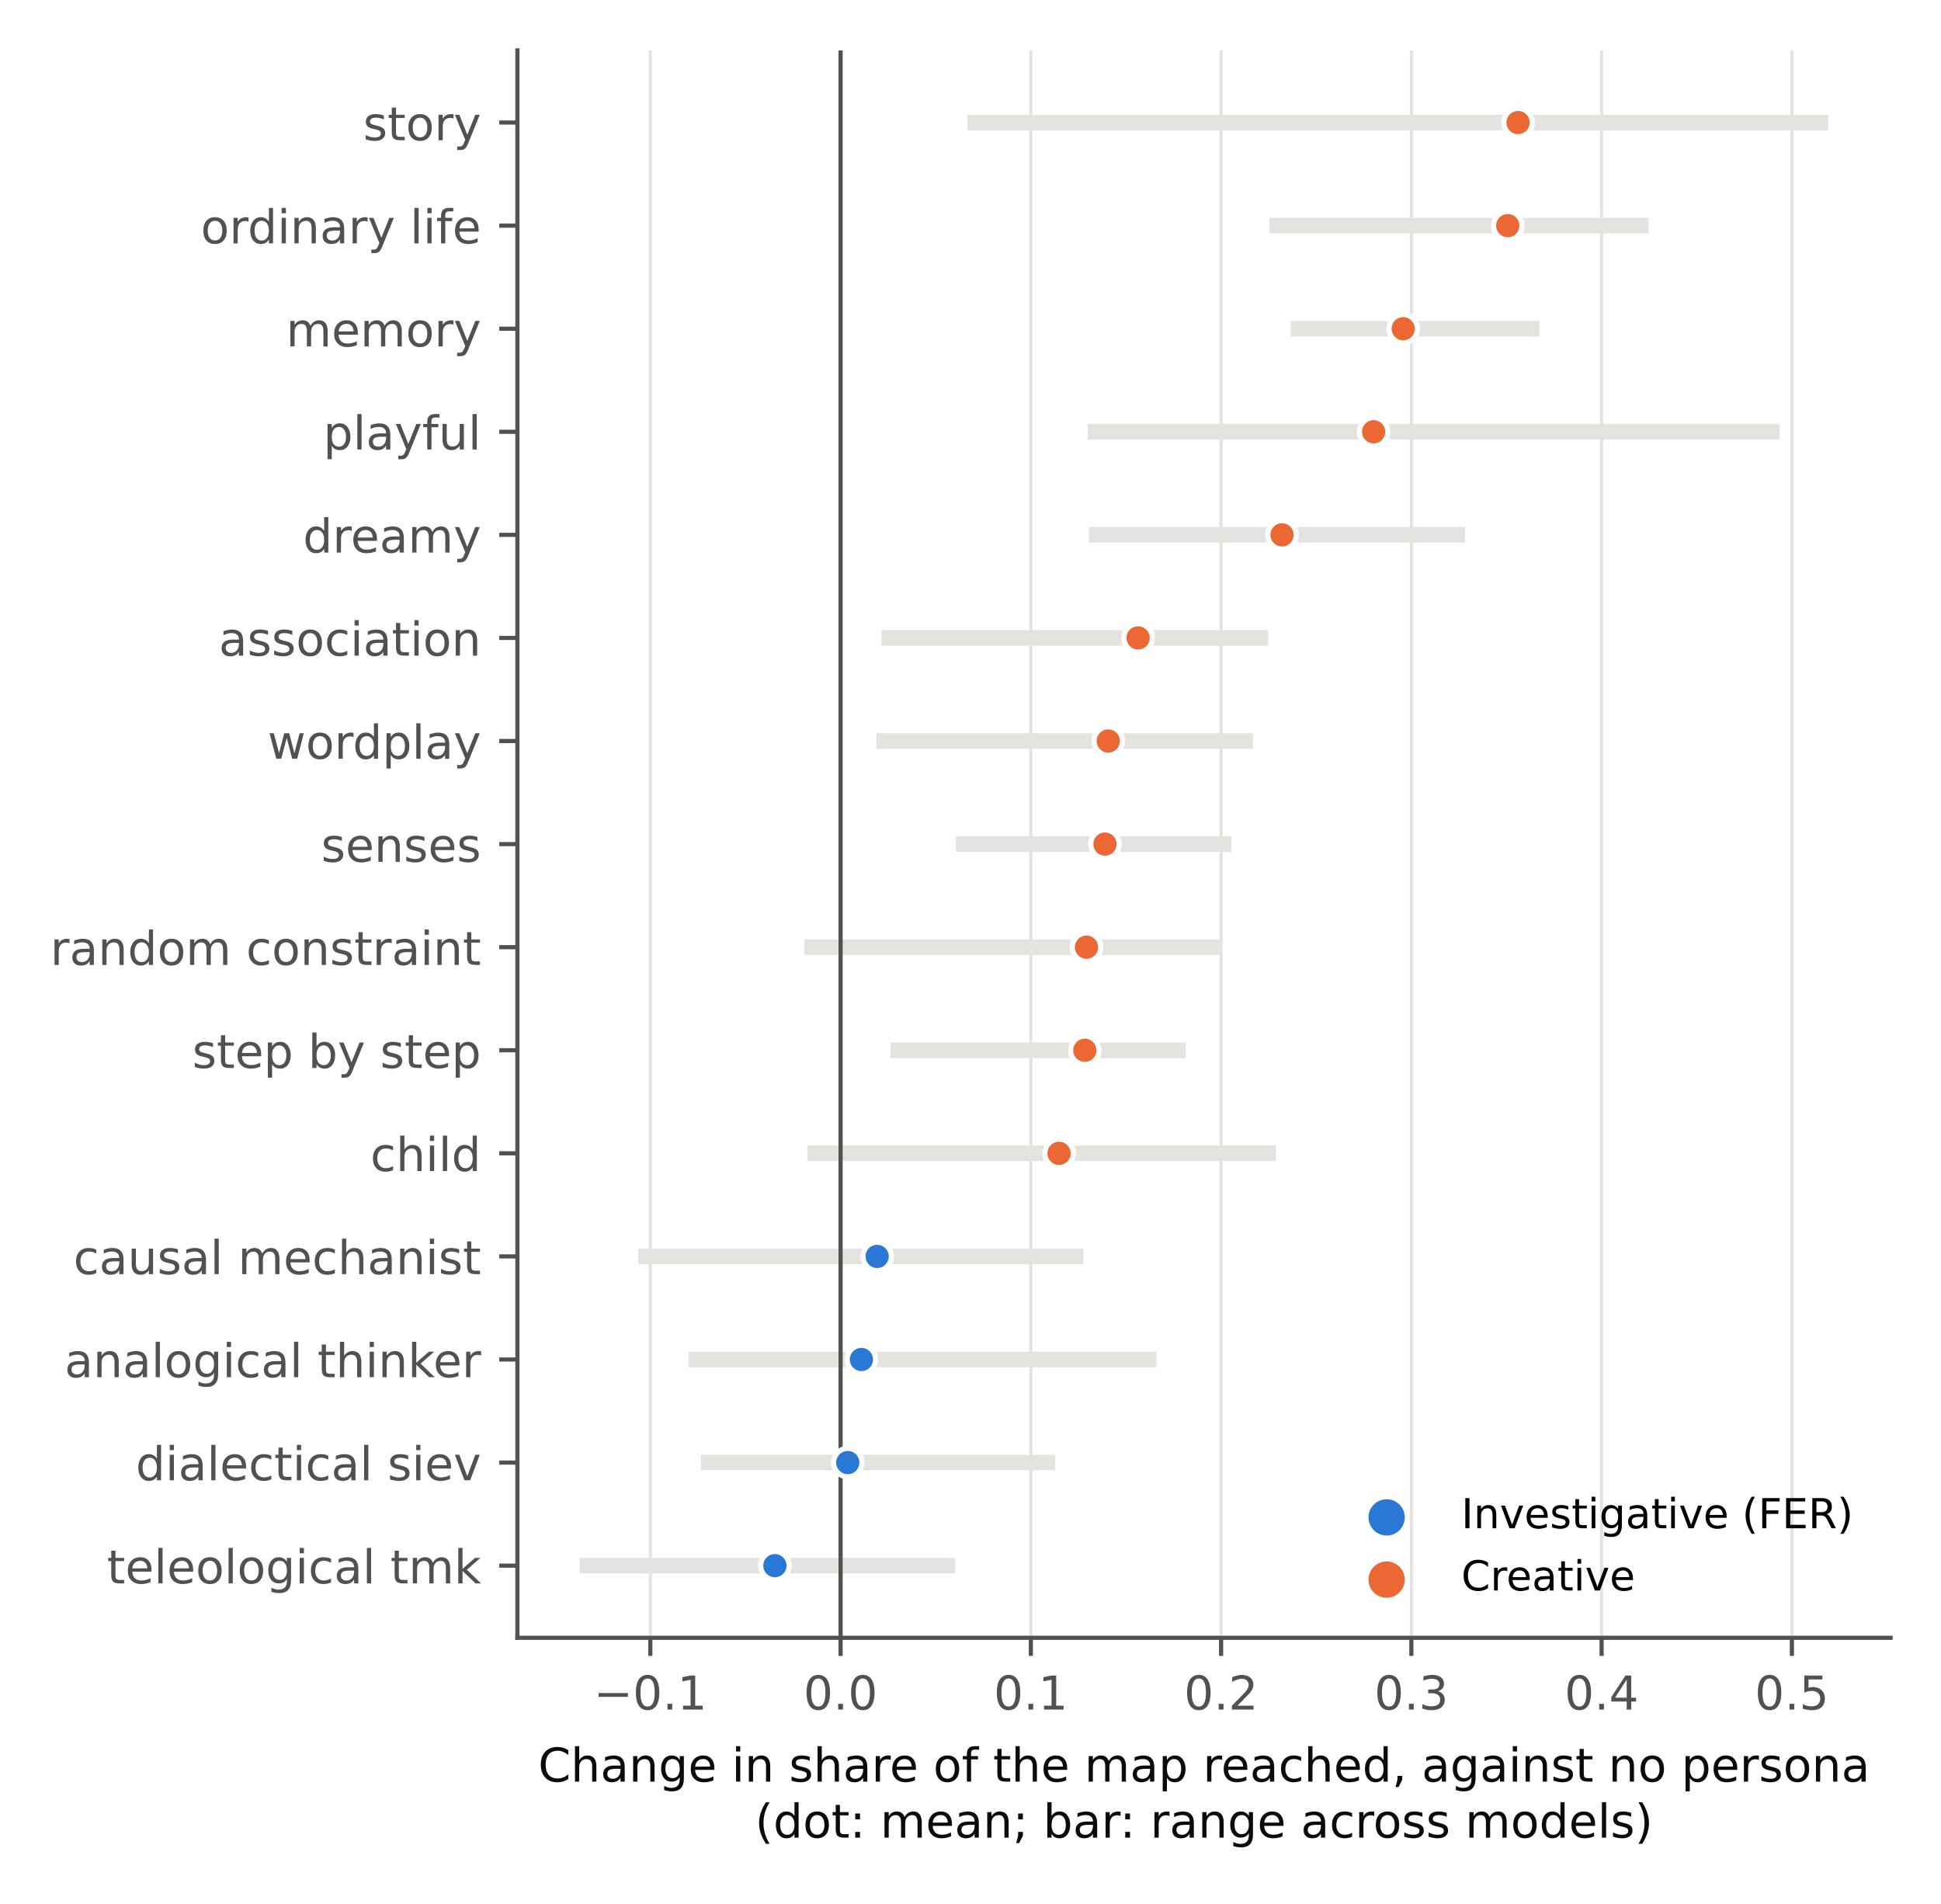
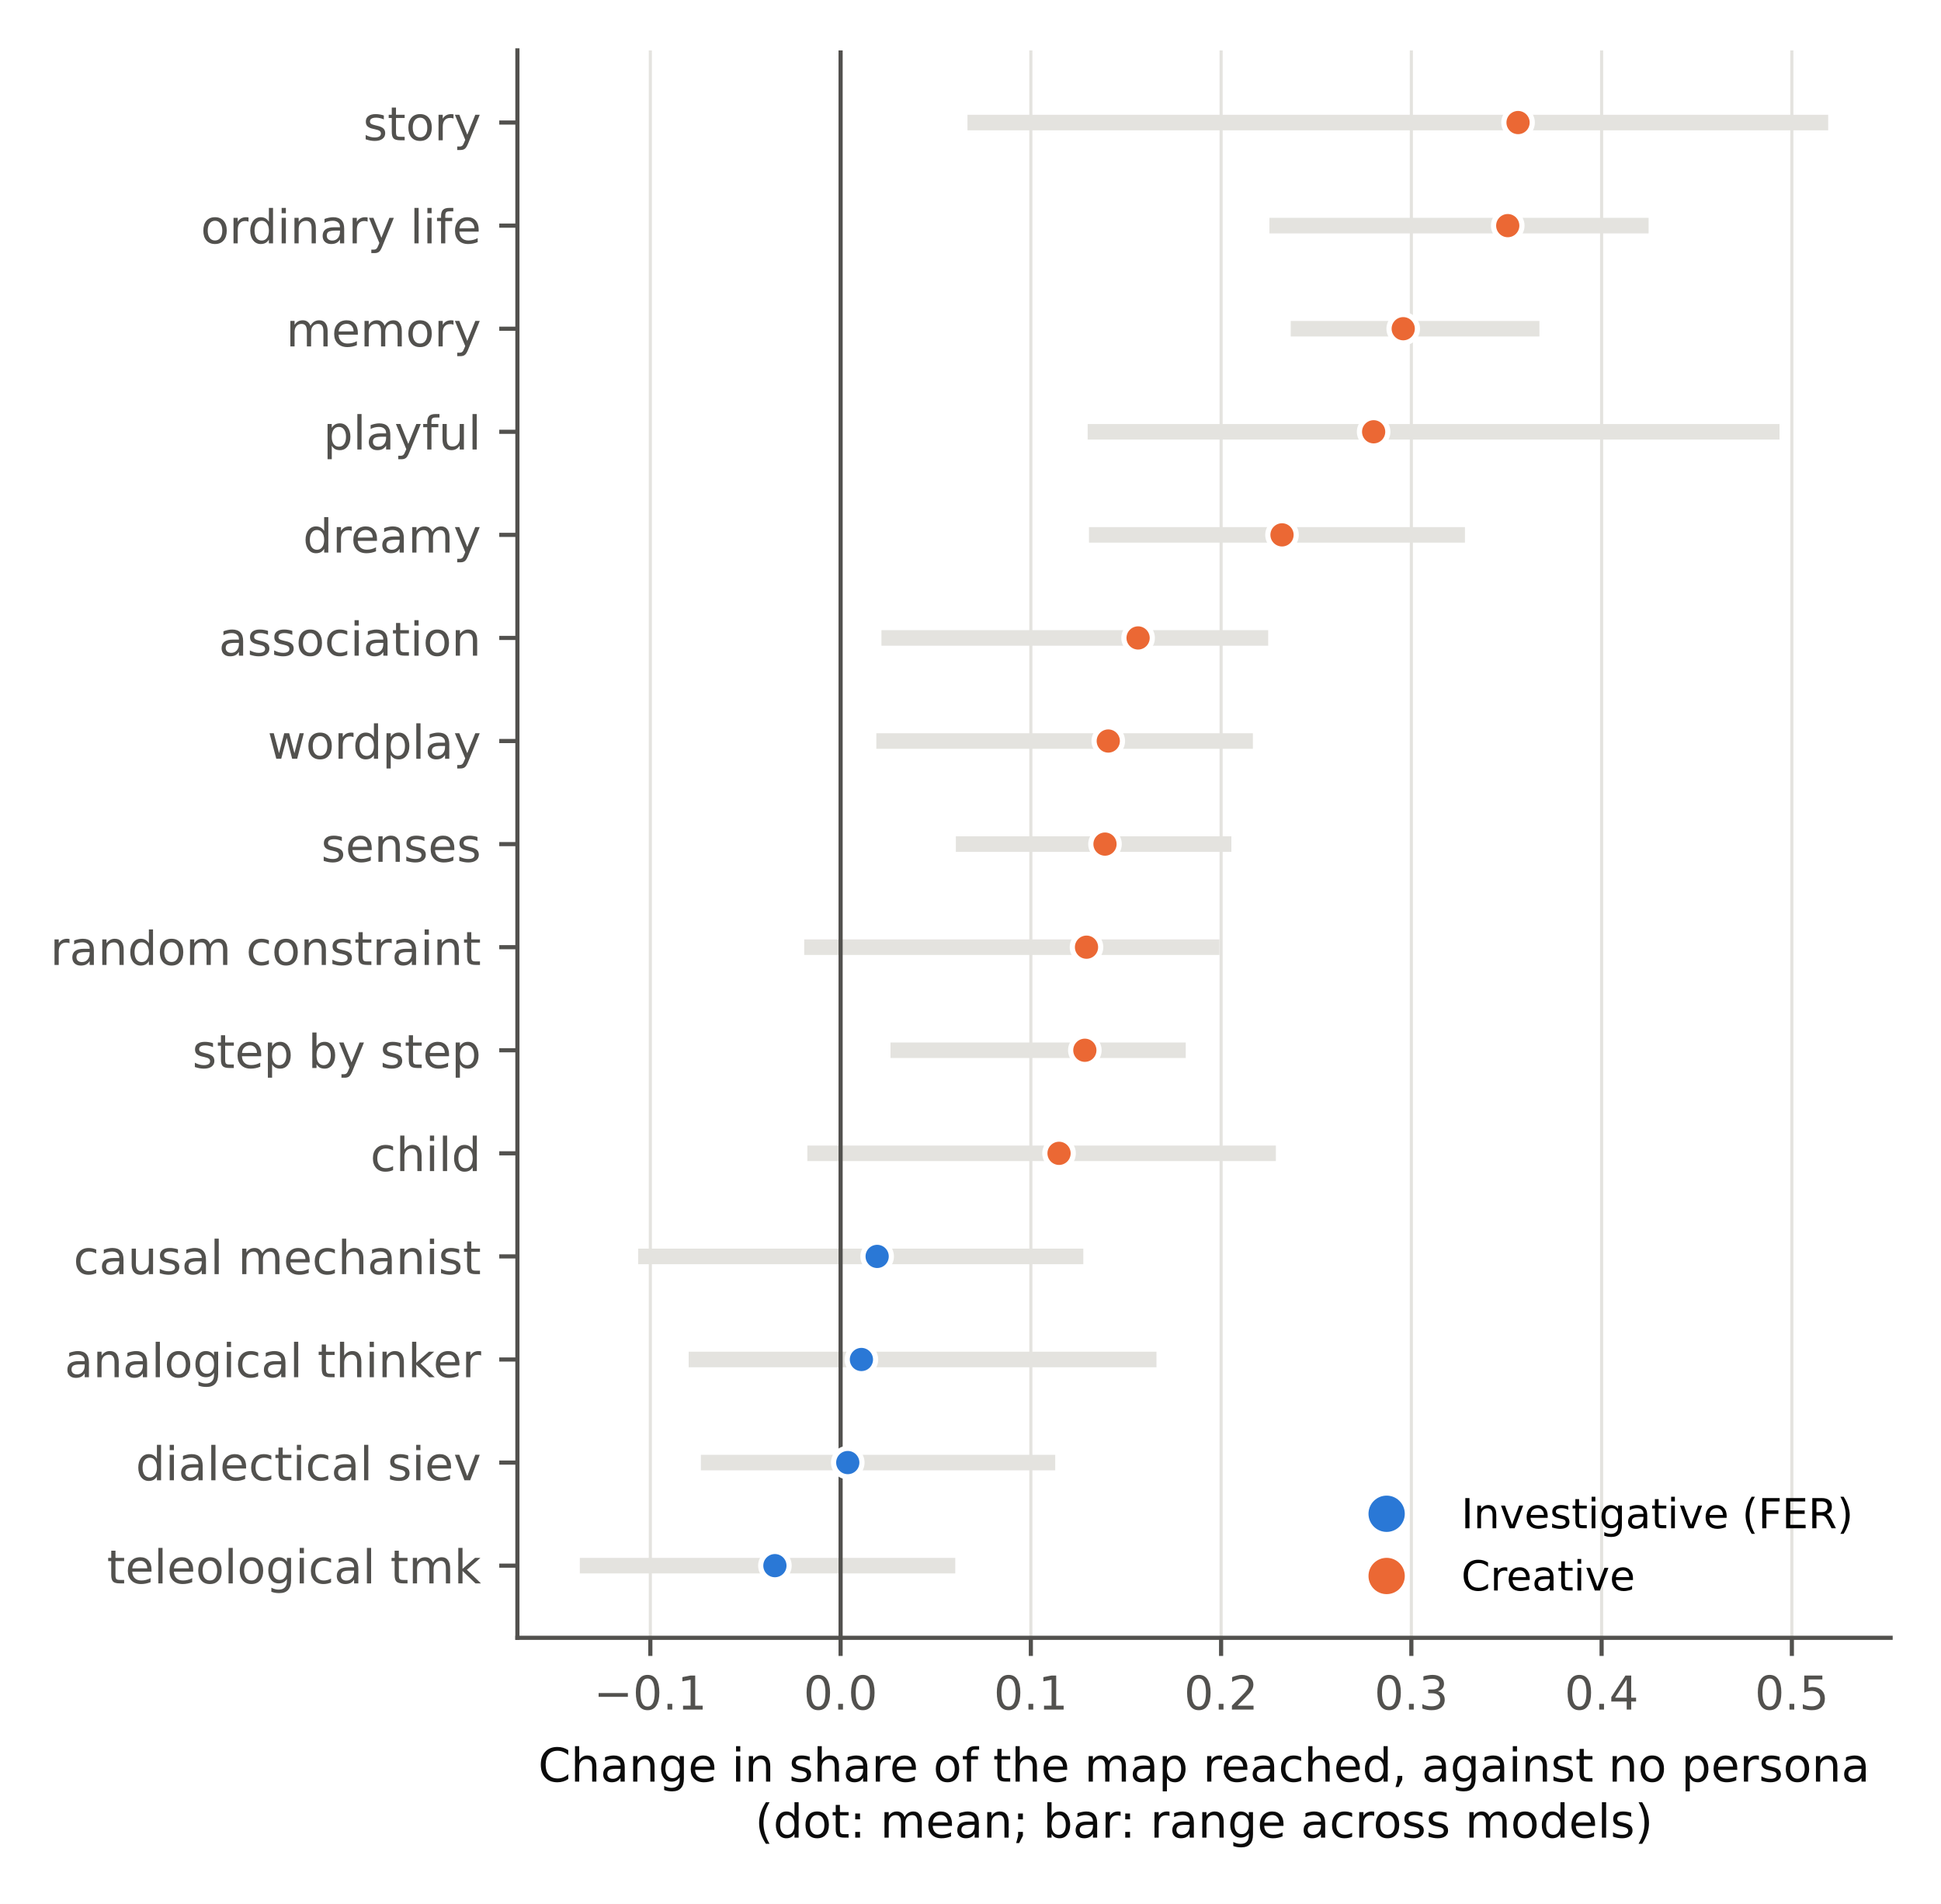
<svg xmlns="http://www.w3.org/2000/svg" xmlns:xlink="http://www.w3.org/1999/xlink" width="374.4pt" height="367.2pt" viewBox="0 0 374.4 367.2" version="1.1">
  <defs>
    <style type="text/css">*{stroke-linejoin: round; stroke-linecap: butt}</style>
  </defs>
  <g id="figure_1">
    <g id="patch_1">
      <path d="M 0 367.2  L 374.4 367.2  L 374.4 0  L 0 0  z " style="fill: #ffffff" />
    </g>
    <g id="axes_1">
      <g id="patch_2">
        <path d="M 99.801 315.872  L 364.68 315.872  L 364.68 9.72  L 99.801 9.72  z " style="fill: #ffffff" />
      </g>
-       <g id="PathCollection_1" />
-       <g id="PathCollection_2" />
      <g id="matplotlib.axis_1">
        <g id="xtick_1">
          <g id="line2d_1">
-             <path d="M 125.444 315.872  L 125.444 9.72  " clip-path="url(#pe7325c20d8)" style="fill: none; stroke: #e4e3df; stroke-width: 0.6; stroke-linecap: square" />
+             <path d="M 125.444 315.872  L 125.444 9.72  " clip-path="url(#pcf58a29b9d)" style="fill: none; stroke: #e4e3df; stroke-width: 0.6; stroke-linecap: square" />
          </g>
          <g id="line2d_2">
            <defs>
-               <path id="m0f496a03ad" d="M 0 0  L 0 3.5  " style="stroke: #52514e; stroke-width: 0.8" />
+               <path id="md76125a392" d="M 0 0  L 0 3.5  " style="stroke: #52514e; stroke-width: 0.8" />
            </defs>
            <g>
-               <use xlink:href="#m0f496a03ad" x="125.444" y="315.872" style="fill: #52514e; stroke: #52514e; stroke-width: 0.8" />
+               <use xlink:href="#md76125a392" x="125.444" y="315.872" style="fill: #52514e; stroke: #52514e; stroke-width: 0.8" />
            </g>
          </g>
          <g id="text_1">
            <text style="font-size: 9px; font-family: 'DejaVu Sans'; text-anchor: middle; fill: #52514e" x="125.444" y="329.71" transform="rotate(-0 125.4444 329.7102)">−0.1</text>
          </g>
        </g>
        <g id="xtick_2">
          <g id="line2d_3">
-             <path d="M 162.143 315.872  L 162.143 9.72  " clip-path="url(#pe7325c20d8)" style="fill: none; stroke: #e4e3df; stroke-width: 0.6; stroke-linecap: square" />
+             <path d="M 162.143 315.872  L 162.143 9.72  " clip-path="url(#pcf58a29b9d)" style="fill: none; stroke: #e4e3df; stroke-width: 0.6; stroke-linecap: square" />
          </g>
          <g id="line2d_4">
            <g>
-               <use xlink:href="#m0f496a03ad" x="162.143" y="315.872" style="fill: #52514e; stroke: #52514e; stroke-width: 0.8" />
+               <use xlink:href="#md76125a392" x="162.143" y="315.872" style="fill: #52514e; stroke: #52514e; stroke-width: 0.8" />
            </g>
          </g>
          <g id="text_2">
            <text style="font-size: 9px; font-family: 'DejaVu Sans'; text-anchor: middle; fill: #52514e" x="162.143" y="329.71" transform="rotate(-0 162.1427 329.7102)">0.0</text>
          </g>
        </g>
        <g id="xtick_3">
          <g id="line2d_5">
-             <path d="M 198.841 315.872  L 198.841 9.72  " clip-path="url(#pe7325c20d8)" style="fill: none; stroke: #e4e3df; stroke-width: 0.6; stroke-linecap: square" />
+             <path d="M 198.841 315.872  L 198.841 9.72  " clip-path="url(#pcf58a29b9d)" style="fill: none; stroke: #e4e3df; stroke-width: 0.6; stroke-linecap: square" />
          </g>
          <g id="line2d_6">
            <g>
-               <use xlink:href="#m0f496a03ad" x="198.841" y="315.872" style="fill: #52514e; stroke: #52514e; stroke-width: 0.8" />
+               <use xlink:href="#md76125a392" x="198.841" y="315.872" style="fill: #52514e; stroke: #52514e; stroke-width: 0.8" />
            </g>
          </g>
          <g id="text_3">
            <text style="font-size: 9px; font-family: 'DejaVu Sans'; text-anchor: middle; fill: #52514e" x="198.841" y="329.71" transform="rotate(-0 198.841 329.7102)">0.1</text>
          </g>
        </g>
        <g id="xtick_4">
          <g id="line2d_7">
-             <path d="M 235.539 315.872  L 235.539 9.72  " clip-path="url(#pe7325c20d8)" style="fill: none; stroke: #e4e3df; stroke-width: 0.6; stroke-linecap: square" />
+             <path d="M 235.539 315.872  L 235.539 9.72  " clip-path="url(#pcf58a29b9d)" style="fill: none; stroke: #e4e3df; stroke-width: 0.6; stroke-linecap: square" />
          </g>
          <g id="line2d_8">
            <g>
-               <use xlink:href="#m0f496a03ad" x="235.539" y="315.872" style="fill: #52514e; stroke: #52514e; stroke-width: 0.8" />
+               <use xlink:href="#md76125a392" x="235.539" y="315.872" style="fill: #52514e; stroke: #52514e; stroke-width: 0.8" />
            </g>
          </g>
          <g id="text_4">
            <text style="font-size: 9px; font-family: 'DejaVu Sans'; text-anchor: middle; fill: #52514e" x="235.539" y="329.71" transform="rotate(-0 235.5393 329.7102)">0.2</text>
          </g>
        </g>
        <g id="xtick_5">
          <g id="line2d_9">
-             <path d="M 272.238 315.872  L 272.238 9.72  " clip-path="url(#pe7325c20d8)" style="fill: none; stroke: #e4e3df; stroke-width: 0.6; stroke-linecap: square" />
+             <path d="M 272.238 315.872  L 272.238 9.72  " clip-path="url(#pcf58a29b9d)" style="fill: none; stroke: #e4e3df; stroke-width: 0.6; stroke-linecap: square" />
          </g>
          <g id="line2d_10">
            <g>
-               <use xlink:href="#m0f496a03ad" x="272.238" y="315.872" style="fill: #52514e; stroke: #52514e; stroke-width: 0.8" />
+               <use xlink:href="#md76125a392" x="272.238" y="315.872" style="fill: #52514e; stroke: #52514e; stroke-width: 0.8" />
            </g>
          </g>
          <g id="text_5">
            <text style="font-size: 9px; font-family: 'DejaVu Sans'; text-anchor: middle; fill: #52514e" x="272.238" y="329.71" transform="rotate(-0 272.2376 329.7102)">0.3</text>
          </g>
        </g>
        <g id="xtick_6">
          <g id="line2d_11">
-             <path d="M 308.936 315.872  L 308.936 9.72  " clip-path="url(#pe7325c20d8)" style="fill: none; stroke: #e4e3df; stroke-width: 0.6; stroke-linecap: square" />
+             <path d="M 308.936 315.872  L 308.936 9.72  " clip-path="url(#pcf58a29b9d)" style="fill: none; stroke: #e4e3df; stroke-width: 0.6; stroke-linecap: square" />
          </g>
          <g id="line2d_12">
            <g>
-               <use xlink:href="#m0f496a03ad" x="308.936" y="315.872" style="fill: #52514e; stroke: #52514e; stroke-width: 0.8" />
+               <use xlink:href="#md76125a392" x="308.936" y="315.872" style="fill: #52514e; stroke: #52514e; stroke-width: 0.8" />
            </g>
          </g>
          <g id="text_6">
            <text style="font-size: 9px; font-family: 'DejaVu Sans'; text-anchor: middle; fill: #52514e" x="308.936" y="329.71" transform="rotate(-0 308.9359 329.7102)">0.4</text>
          </g>
        </g>
        <g id="xtick_7">
          <g id="line2d_13">
-             <path d="M 345.634 315.872  L 345.634 9.72  " clip-path="url(#pe7325c20d8)" style="fill: none; stroke: #e4e3df; stroke-width: 0.6; stroke-linecap: square" />
+             <path d="M 345.634 315.872  L 345.634 9.72  " clip-path="url(#pcf58a29b9d)" style="fill: none; stroke: #e4e3df; stroke-width: 0.6; stroke-linecap: square" />
          </g>
          <g id="line2d_14">
            <g>
-               <use xlink:href="#m0f496a03ad" x="345.634" y="315.872" style="fill: #52514e; stroke: #52514e; stroke-width: 0.8" />
+               <use xlink:href="#md76125a392" x="345.634" y="315.872" style="fill: #52514e; stroke: #52514e; stroke-width: 0.8" />
            </g>
          </g>
          <g id="text_7">
            <text style="font-size: 9px; font-family: 'DejaVu Sans'; text-anchor: middle; fill: #52514e" x="345.634" y="329.71" transform="rotate(-0 345.6342 329.7102)">0.5</text>
          </g>
        </g>
        <g id="text_8">
          <text style="font-size: 9px; font-family: 'DejaVu Sans'; fill: #0b0b0b" transform="translate(103.8141 343.6117)">Change in share of the map reached, against no persona</text>
          <text style="font-size: 9px; font-family: 'DejaVu Sans'; fill: #0b0b0b" transform="translate(145.6423 354.4142)">(dot: mean; bar: range across models)</text>
        </g>
      </g>
      <g id="matplotlib.axis_2">
        <g id="ytick_1">
          <g id="line2d_15">
            <defs>
-               <path id="m3fee5c4fc0" d="M 0 0  L -3.5 0  " style="stroke: #52514e; stroke-width: 0.8" />
+               <path id="m8043741c5c" d="M 0 0  L -3.5 0  " style="stroke: #52514e; stroke-width: 0.8" />
            </defs>
            <g>
-               <use xlink:href="#m3fee5c4fc0" x="99.801" y="301.956" style="fill: #52514e; stroke: #52514e; stroke-width: 0.8" />
+               <use xlink:href="#m8043741c5c" x="99.801" y="301.956" style="fill: #52514e; stroke: #52514e; stroke-width: 0.8" />
            </g>
          </g>
          <g id="text_9">
            <text style="font-size: 9px; font-family: 'DejaVu Sans'; text-anchor: end; fill: #52514e" x="92.801" y="305.376" transform="rotate(-0 92.80125 305.3755)">teleological tmk</text>
          </g>
        </g>
        <g id="ytick_2">
          <g id="line2d_16">
            <g>
-               <use xlink:href="#m3fee5c4fc0" x="99.801" y="282.076" style="fill: #52514e; stroke: #52514e; stroke-width: 0.8" />
+               <use xlink:href="#m8043741c5c" x="99.801" y="282.076" style="fill: #52514e; stroke: #52514e; stroke-width: 0.8" />
            </g>
          </g>
          <g id="text_10">
            <text style="font-size: 9px; font-family: 'DejaVu Sans'; text-anchor: end; fill: #52514e" x="92.801" y="285.496" transform="rotate(-0 92.80125 285.4955)">dialectical siev</text>
          </g>
        </g>
        <g id="ytick_3">
          <g id="line2d_17">
            <g>
-               <use xlink:href="#m3fee5c4fc0" x="99.801" y="262.196" style="fill: #52514e; stroke: #52514e; stroke-width: 0.8" />
+               <use xlink:href="#m8043741c5c" x="99.801" y="262.196" style="fill: #52514e; stroke: #52514e; stroke-width: 0.8" />
            </g>
          </g>
          <g id="text_11">
            <text style="font-size: 9px; font-family: 'DejaVu Sans'; text-anchor: end; fill: #52514e" x="92.801" y="265.616" transform="rotate(-0 92.80125 265.6155)">analogical thinker</text>
          </g>
        </g>
        <g id="ytick_4">
          <g id="line2d_18">
            <g>
-               <use xlink:href="#m3fee5c4fc0" x="99.801" y="242.316" style="fill: #52514e; stroke: #52514e; stroke-width: 0.8" />
+               <use xlink:href="#m8043741c5c" x="99.801" y="242.316" style="fill: #52514e; stroke: #52514e; stroke-width: 0.8" />
            </g>
          </g>
          <g id="text_12">
            <text style="font-size: 9px; font-family: 'DejaVu Sans'; text-anchor: end; fill: #52514e" x="92.801" y="245.735" transform="rotate(-0 92.80125 245.7355)">causal mechanist</text>
          </g>
        </g>
        <g id="ytick_5">
          <g id="line2d_19">
            <g>
-               <use xlink:href="#m3fee5c4fc0" x="99.801" y="222.436" style="fill: #52514e; stroke: #52514e; stroke-width: 0.8" />
+               <use xlink:href="#m8043741c5c" x="99.801" y="222.436" style="fill: #52514e; stroke: #52514e; stroke-width: 0.8" />
            </g>
          </g>
          <g id="text_13">
            <text style="font-size: 9px; font-family: 'DejaVu Sans'; text-anchor: end; fill: #52514e" x="92.801" y="225.855" transform="rotate(-0 92.80125 225.8555)">child</text>
          </g>
        </g>
        <g id="ytick_6">
          <g id="line2d_20">
            <g>
-               <use xlink:href="#m3fee5c4fc0" x="99.801" y="202.556" style="fill: #52514e; stroke: #52514e; stroke-width: 0.8" />
+               <use xlink:href="#m8043741c5c" x="99.801" y="202.556" style="fill: #52514e; stroke: #52514e; stroke-width: 0.8" />
            </g>
          </g>
          <g id="text_14">
            <text style="font-size: 9px; font-family: 'DejaVu Sans'; text-anchor: end; fill: #52514e" x="92.801" y="205.975" transform="rotate(-0 92.80125 205.9755)">step by step</text>
          </g>
        </g>
        <g id="ytick_7">
          <g id="line2d_21">
            <g>
-               <use xlink:href="#m3fee5c4fc0" x="99.801" y="182.676" style="fill: #52514e; stroke: #52514e; stroke-width: 0.8" />
+               <use xlink:href="#m8043741c5c" x="99.801" y="182.676" style="fill: #52514e; stroke: #52514e; stroke-width: 0.8" />
            </g>
          </g>
          <g id="text_15">
            <text style="font-size: 9px; font-family: 'DejaVu Sans'; text-anchor: end; fill: #52514e" x="92.801" y="186.095" transform="rotate(-0 92.80125 186.0954)">random constraint</text>
          </g>
        </g>
        <g id="ytick_8">
          <g id="line2d_22">
            <g>
-               <use xlink:href="#m3fee5c4fc0" x="99.801" y="162.796" style="fill: #52514e; stroke: #52514e; stroke-width: 0.8" />
+               <use xlink:href="#m8043741c5c" x="99.801" y="162.796" style="fill: #52514e; stroke: #52514e; stroke-width: 0.8" />
            </g>
          </g>
          <g id="text_16">
            <text style="font-size: 9px; font-family: 'DejaVu Sans'; text-anchor: end; fill: #52514e" x="92.801" y="166.215" transform="rotate(-0 92.80125 166.2151)">senses</text>
          </g>
        </g>
        <g id="ytick_9">
          <g id="line2d_23">
            <g>
-               <use xlink:href="#m3fee5c4fc0" x="99.801" y="142.916" style="fill: #52514e; stroke: #52514e; stroke-width: 0.8" />
+               <use xlink:href="#m8043741c5c" x="99.801" y="142.916" style="fill: #52514e; stroke: #52514e; stroke-width: 0.8" />
            </g>
          </g>
          <g id="text_17">
            <text style="font-size: 9px; font-family: 'DejaVu Sans'; text-anchor: end; fill: #52514e" x="92.801" y="146.335" transform="rotate(-0 92.80125 146.3354)">wordplay</text>
          </g>
        </g>
        <g id="ytick_10">
          <g id="line2d_24">
            <g>
-               <use xlink:href="#m3fee5c4fc0" x="99.801" y="123.036" style="fill: #52514e; stroke: #52514e; stroke-width: 0.8" />
+               <use xlink:href="#m8043741c5c" x="99.801" y="123.036" style="fill: #52514e; stroke: #52514e; stroke-width: 0.8" />
            </g>
          </g>
          <g id="text_18">
            <text style="font-size: 9px; font-family: 'DejaVu Sans'; text-anchor: end; fill: #52514e" x="92.801" y="126.455" transform="rotate(-0 92.80125 126.4554)">association</text>
          </g>
        </g>
        <g id="ytick_11">
          <g id="line2d_25">
            <g>
-               <use xlink:href="#m3fee5c4fc0" x="99.801" y="103.156" style="fill: #52514e; stroke: #52514e; stroke-width: 0.8" />
+               <use xlink:href="#m8043741c5c" x="99.801" y="103.156" style="fill: #52514e; stroke: #52514e; stroke-width: 0.8" />
            </g>
          </g>
          <g id="text_19">
            <text style="font-size: 9px; font-family: 'DejaVu Sans'; text-anchor: end; fill: #52514e" x="92.801" y="106.575" transform="rotate(-0 92.80125 106.5754)">dreamy</text>
          </g>
        </g>
        <g id="ytick_12">
          <g id="line2d_26">
            <g>
-               <use xlink:href="#m3fee5c4fc0" x="99.801" y="83.276" style="fill: #52514e; stroke: #52514e; stroke-width: 0.8" />
+               <use xlink:href="#m8043741c5c" x="99.801" y="83.276" style="fill: #52514e; stroke: #52514e; stroke-width: 0.8" />
            </g>
          </g>
          <g id="text_20">
            <text style="font-size: 9px; font-family: 'DejaVu Sans'; text-anchor: end; fill: #52514e" x="92.801" y="86.695" transform="rotate(-0 92.80125 86.69536)">playful</text>
          </g>
        </g>
        <g id="ytick_13">
          <g id="line2d_27">
            <g>
-               <use xlink:href="#m3fee5c4fc0" x="99.801" y="63.396" style="fill: #52514e; stroke: #52514e; stroke-width: 0.8" />
+               <use xlink:href="#m8043741c5c" x="99.801" y="63.396" style="fill: #52514e; stroke: #52514e; stroke-width: 0.8" />
            </g>
          </g>
          <g id="text_21">
            <text style="font-size: 9px; font-family: 'DejaVu Sans'; text-anchor: end; fill: #52514e" x="92.801" y="66.815" transform="rotate(-0 92.80125 66.81499)">memory</text>
          </g>
        </g>
        <g id="ytick_14">
          <g id="line2d_28">
            <g>
-               <use xlink:href="#m3fee5c4fc0" x="99.801" y="43.516" style="fill: #52514e; stroke: #52514e; stroke-width: 0.8" />
+               <use xlink:href="#m8043741c5c" x="99.801" y="43.516" style="fill: #52514e; stroke: #52514e; stroke-width: 0.8" />
            </g>
          </g>
          <g id="text_22">
            <text style="font-size: 9px; font-family: 'DejaVu Sans'; text-anchor: end; fill: #52514e" x="92.801" y="46.935" transform="rotate(-0 92.80125 46.93533)">ordinary life</text>
          </g>
        </g>
        <g id="ytick_15">
          <g id="line2d_29">
            <g>
-               <use xlink:href="#m3fee5c4fc0" x="99.801" y="23.636" style="fill: #52514e; stroke: #52514e; stroke-width: 0.8" />
+               <use xlink:href="#m8043741c5c" x="99.801" y="23.636" style="fill: #52514e; stroke: #52514e; stroke-width: 0.8" />
            </g>
          </g>
          <g id="text_23">
            <text style="font-size: 9px; font-family: 'DejaVu Sans'; text-anchor: end; fill: #52514e" x="92.801" y="27.055" transform="rotate(-0 92.80125 27.05496)">story</text>
          </g>
        </g>
      </g>
      <g id="LineCollection_1">
-         <path d="M 111.841 301.956  L 184.262 301.956  " clip-path="url(#pe7325c20d8)" style="fill: none; stroke: #e4e3df; stroke-width: 3" />
-         <path d="M 135.195 282.076  L 203.54 282.076  " clip-path="url(#pe7325c20d8)" style="fill: none; stroke: #e4e3df; stroke-width: 3" />
-         <path d="M 132.836 262.196  L 223.073 262.196  " clip-path="url(#pe7325c20d8)" style="fill: none; stroke: #e4e3df; stroke-width: 3" />
-         <path d="M 123.1 242.316  L 208.96 242.316  " clip-path="url(#pe7325c20d8)" style="fill: none; stroke: #e4e3df; stroke-width: 3" />
-         <path d="M 155.734 222.436  L 246.103 222.436  " clip-path="url(#pe7325c20d8)" style="fill: none; stroke: #e4e3df; stroke-width: 3" />
-         <path d="M 171.767 202.556  L 228.721 202.556  " clip-path="url(#pe7325c20d8)" style="fill: none; stroke: #e4e3df; stroke-width: 3" />
-         <path d="M 155.123 182.676  L 235.219 182.676  " clip-path="url(#pe7325c20d8)" style="fill: none; stroke: #e4e3df; stroke-width: 3" />
-         <path d="M 184.374 162.796  L 237.519 162.796  " clip-path="url(#pe7325c20d8)" style="fill: none; stroke: #e4e3df; stroke-width: 3" />
-         <path d="M 169.035 142.916  L 241.669 142.916  " clip-path="url(#pe7325c20d8)" style="fill: none; stroke: #e4e3df; stroke-width: 3" />
-         <path d="M 170.02 123.036  L 244.621 123.036  " clip-path="url(#pe7325c20d8)" style="fill: none; stroke: #e4e3df; stroke-width: 3" />
-         <path d="M 210.05 103.156  L 282.575 103.156  " clip-path="url(#pe7325c20d8)" style="fill: none; stroke: #e4e3df; stroke-width: 3" />
-         <path d="M 209.8 83.276  L 343.252 83.276  " clip-path="url(#pe7325c20d8)" style="fill: none; stroke: #e4e3df; stroke-width: 3" />
-         <path d="M 248.968 63.396  L 296.942 63.396  " clip-path="url(#pe7325c20d8)" style="fill: none; stroke: #e4e3df; stroke-width: 3" />
-         <path d="M 244.858 43.516  L 318 43.516  " clip-path="url(#pe7325c20d8)" style="fill: none; stroke: #e4e3df; stroke-width: 3" />
-         <path d="M 186.613 23.636  L 352.64 23.636  " clip-path="url(#pe7325c20d8)" style="fill: none; stroke: #e4e3df; stroke-width: 3" />
+         <path d="M 111.841 301.956  L 184.262 301.956  " clip-path="url(#pcf58a29b9d)" style="fill: none; stroke: #e4e3df; stroke-width: 3" />
+         <path d="M 135.195 282.076  L 203.54 282.076  " clip-path="url(#pcf58a29b9d)" style="fill: none; stroke: #e4e3df; stroke-width: 3" />
+         <path d="M 132.836 262.196  L 223.073 262.196  " clip-path="url(#pcf58a29b9d)" style="fill: none; stroke: #e4e3df; stroke-width: 3" />
+         <path d="M 123.1 242.316  L 208.96 242.316  " clip-path="url(#pcf58a29b9d)" style="fill: none; stroke: #e4e3df; stroke-width: 3" />
+         <path d="M 155.734 222.436  L 246.103 222.436  " clip-path="url(#pcf58a29b9d)" style="fill: none; stroke: #e4e3df; stroke-width: 3" />
+         <path d="M 171.767 202.556  L 228.721 202.556  " clip-path="url(#pcf58a29b9d)" style="fill: none; stroke: #e4e3df; stroke-width: 3" />
+         <path d="M 155.123 182.676  L 235.219 182.676  " clip-path="url(#pcf58a29b9d)" style="fill: none; stroke: #e4e3df; stroke-width: 3" />
+         <path d="M 184.374 162.796  L 237.519 162.796  " clip-path="url(#pcf58a29b9d)" style="fill: none; stroke: #e4e3df; stroke-width: 3" />
+         <path d="M 169.035 142.916  L 241.669 142.916  " clip-path="url(#pcf58a29b9d)" style="fill: none; stroke: #e4e3df; stroke-width: 3" />
+         <path d="M 170.02 123.036  L 244.621 123.036  " clip-path="url(#pcf58a29b9d)" style="fill: none; stroke: #e4e3df; stroke-width: 3" />
+         <path d="M 210.05 103.156  L 282.575 103.156  " clip-path="url(#pcf58a29b9d)" style="fill: none; stroke: #e4e3df; stroke-width: 3" />
+         <path d="M 209.8 83.276  L 343.252 83.276  " clip-path="url(#pcf58a29b9d)" style="fill: none; stroke: #e4e3df; stroke-width: 3" />
+         <path d="M 248.968 63.396  L 296.942 63.396  " clip-path="url(#pcf58a29b9d)" style="fill: none; stroke: #e4e3df; stroke-width: 3" />
+         <path d="M 244.858 43.516  L 318 43.516  " clip-path="url(#pcf58a29b9d)" style="fill: none; stroke: #e4e3df; stroke-width: 3" />
+         <path d="M 186.613 23.636  L 352.64 23.636  " clip-path="url(#pcf58a29b9d)" style="fill: none; stroke: #e4e3df; stroke-width: 3" />
      </g>
      <g id="line2d_30">
-         <path d="M 162.143 315.872  L 162.143 9.72  " clip-path="url(#pe7325c20d8)" style="fill: none; stroke: #52514e; stroke-width: 0.8; stroke-linecap: square" />
-       </g>
+         <path d="M 162.143 315.872  L 162.143 9.72  " clip-path="url(#pcf58a29b9d)" style="fill: none; stroke: #52514e; stroke-width: 0.8; stroke-linecap: square" />
+       </g>
+       <g id="line2d_31" />
+       <g id="line2d_32" />
      <g id="patch_3">
        <path d="M 99.801 315.872  L 99.801 9.72  " style="fill: none; stroke: #52514e; stroke-width: 0.8; stroke-linejoin: miter; stroke-linecap: square" />
      </g>
      <g id="patch_4">
        <path d="M 99.801 315.872  L 364.68 315.872  " style="fill: none; stroke: #52514e; stroke-width: 0.8; stroke-linejoin: miter; stroke-linecap: square" />
      </g>
-       <g id="PathCollection_3">
+       <g id="line2d_33">
        <defs>
-           <path id="C0_0_b49c254ce7" d="M 0 2.739  C 0.726 2.739 1.423 2.45 1.936 1.936  C 2.45 1.423 2.739 0.726 2.739 -0  C 2.739 -0.726 2.45 -1.423 1.936 -1.936  C 1.423 -2.45 0.726 -2.739 0 -2.739  C -0.726 -2.739 -1.423 -2.45 -1.936 -1.936  C -2.45 -1.423 -2.739 -0.726 -2.739 0  C -2.739 0.726 -2.45 1.423 -1.936 1.936  C -1.423 2.45 -0.726 2.739 0 2.739  z " />
+           <path id="m7817531221" d="M 0 2.739  C 0.726 2.739 1.423 2.45 1.936 1.936  C 2.45 1.423 2.739 0.726 2.739 0  C 2.739 -0.726 2.45 -1.423 1.936 -1.936  C 1.423 -2.45 0.726 -2.739 0 -2.739  C -0.726 -2.739 -1.423 -2.45 -1.936 -1.936  C -2.45 -1.423 -2.739 -0.726 -2.739 0  C -2.739 0.726 -2.45 1.423 -1.936 1.936  C -1.423 2.45 -0.726 2.739 0 2.739  z " style="stroke: #ffffff" />
        </defs>
-         <g clip-path="url(#pe7325c20d8)">
-           <use xlink:href="#C0_0_b49c254ce7" x="149.471" y="301.956" style="fill: #2a78d6; stroke: #ffffff" />
-         </g>
-         <g clip-path="url(#pe7325c20d8)">
-           <use xlink:href="#C0_0_b49c254ce7" x="163.527" y="282.076" style="fill: #2a78d6; stroke: #ffffff" />
-         </g>
-         <g clip-path="url(#pe7325c20d8)">
-           <use xlink:href="#C0_0_b49c254ce7" x="166.158" y="262.196" style="fill: #2a78d6; stroke: #ffffff" />
-         </g>
-         <g clip-path="url(#pe7325c20d8)">
-           <use xlink:href="#C0_0_b49c254ce7" x="169.195" y="242.316" style="fill: #2a78d6; stroke: #ffffff" />
-         </g>
-         <g clip-path="url(#pe7325c20d8)">
-           <use xlink:href="#C0_0_b49c254ce7" x="204.28" y="222.436" style="fill: #eb6834; stroke: #ffffff" />
-         </g>
-         <g clip-path="url(#pe7325c20d8)">
-           <use xlink:href="#C0_0_b49c254ce7" x="209.256" y="202.556" style="fill: #eb6834; stroke: #ffffff" />
-         </g>
-         <g clip-path="url(#pe7325c20d8)">
-           <use xlink:href="#C0_0_b49c254ce7" x="209.576" y="182.676" style="fill: #eb6834; stroke: #ffffff" />
-         </g>
-         <g clip-path="url(#pe7325c20d8)">
-           <use xlink:href="#C0_0_b49c254ce7" x="213.143" y="162.796" style="fill: #eb6834; stroke: #ffffff" />
-         </g>
-         <g clip-path="url(#pe7325c20d8)">
-           <use xlink:href="#C0_0_b49c254ce7" x="213.775" y="142.916" style="fill: #eb6834; stroke: #ffffff" />
-         </g>
-         <g clip-path="url(#pe7325c20d8)">
-           <use xlink:href="#C0_0_b49c254ce7" x="219.527" y="123.036" style="fill: #eb6834; stroke: #ffffff" />
-         </g>
-         <g clip-path="url(#pe7325c20d8)">
-           <use xlink:href="#C0_0_b49c254ce7" x="247.289" y="103.156" style="fill: #eb6834; stroke: #ffffff" />
-         </g>
-         <g clip-path="url(#pe7325c20d8)">
-           <use xlink:href="#C0_0_b49c254ce7" x="264.963" y="83.276" style="fill: #eb6834; stroke: #ffffff" />
-         </g>
-         <g clip-path="url(#pe7325c20d8)">
-           <use xlink:href="#C0_0_b49c254ce7" x="270.668" y="63.396" style="fill: #eb6834; stroke: #ffffff" />
-         </g>
-         <g clip-path="url(#pe7325c20d8)">
-           <use xlink:href="#C0_0_b49c254ce7" x="290.829" y="43.516" style="fill: #eb6834; stroke: #ffffff" />
-         </g>
-         <g clip-path="url(#pe7325c20d8)">
-           <use xlink:href="#C0_0_b49c254ce7" x="292.818" y="23.636" style="fill: #eb6834; stroke: #ffffff" />
+         <g clip-path="url(#pcf58a29b9d)">
+           <use xlink:href="#m7817531221" x="149.471" y="301.956" style="fill: #2a78d6; stroke: #ffffff" />
+           <use xlink:href="#m7817531221" x="163.527" y="282.076" style="fill: #2a78d6; stroke: #ffffff" />
+           <use xlink:href="#m7817531221" x="166.158" y="262.196" style="fill: #2a78d6; stroke: #ffffff" />
+           <use xlink:href="#m7817531221" x="169.195" y="242.316" style="fill: #2a78d6; stroke: #ffffff" />
+         </g>
+       </g>
+       <g id="line2d_34">
+         <defs>
+           <path id="mdaea5232a0" d="M 0 2.739  C 0.726 2.739 1.423 2.45 1.936 1.936  C 2.45 1.423 2.739 0.726 2.739 0  C 2.739 -0.726 2.45 -1.423 1.936 -1.936  C 1.423 -2.45 0.726 -2.739 0 -2.739  C -0.726 -2.739 -1.423 -2.45 -1.936 -1.936  C -2.45 -1.423 -2.739 -0.726 -2.739 0  C -2.739 0.726 -2.45 1.423 -1.936 1.936  C -1.423 2.45 -0.726 2.739 0 2.739  z " style="stroke: #ffffff" />
+         </defs>
+         <g clip-path="url(#pcf58a29b9d)">
+           <use xlink:href="#mdaea5232a0" x="204.28" y="222.436" style="fill: #eb6834; stroke: #ffffff" />
+           <use xlink:href="#mdaea5232a0" x="209.256" y="202.556" style="fill: #eb6834; stroke: #ffffff" />
+           <use xlink:href="#mdaea5232a0" x="209.576" y="182.676" style="fill: #eb6834; stroke: #ffffff" />
+           <use xlink:href="#mdaea5232a0" x="213.143" y="162.796" style="fill: #eb6834; stroke: #ffffff" />
+           <use xlink:href="#mdaea5232a0" x="213.775" y="142.916" style="fill: #eb6834; stroke: #ffffff" />
+           <use xlink:href="#mdaea5232a0" x="219.527" y="123.036" style="fill: #eb6834; stroke: #ffffff" />
+           <use xlink:href="#mdaea5232a0" x="247.289" y="103.156" style="fill: #eb6834; stroke: #ffffff" />
+           <use xlink:href="#mdaea5232a0" x="264.963" y="83.276" style="fill: #eb6834; stroke: #ffffff" />
+           <use xlink:href="#mdaea5232a0" x="270.668" y="63.396" style="fill: #eb6834; stroke: #ffffff" />
+           <use xlink:href="#mdaea5232a0" x="290.829" y="43.516" style="fill: #eb6834; stroke: #ffffff" />
+           <use xlink:href="#mdaea5232a0" x="292.818" y="23.636" style="fill: #eb6834; stroke: #ffffff" />
        </g>
      </g>
      <g id="legend_1">
-         <g id="PathCollection_4">
+         <g id="line2d_35">
          <defs>
-             <path id="m1602a2227b" d="M 0 3  C 0.796 3 1.559 2.684 2.121 2.121  C 2.684 1.559 3 0.796 3 0  C 3 -0.796 2.684 -1.559 2.121 -2.121  C 1.559 -2.684 0.796 -3 0 -3  C -0.796 -3 -1.559 -2.684 -2.121 -2.121  C -2.684 -1.559 -3 -0.796 -3 0  C -3 0.796 -2.684 1.559 -2.121 2.121  C -1.559 2.684 -0.796 3 0 3  z " style="stroke: #2a78d6" />
+             <path id="mcf7d05b6b1" d="M 0 3  C 0.796 3 1.559 2.684 2.121 2.121  C 2.684 1.559 3 0.796 3 0  C 3 -0.796 2.684 -1.559 2.121 -2.121  C 1.559 -2.684 0.796 -3 0 -3  C -0.796 -3 -1.559 -2.684 -2.121 -2.121  C -2.684 -1.559 -3 -0.796 -3 0  C -3 0.796 -2.684 1.559 -2.121 2.121  C -1.559 2.684 -0.796 3 0 3  z " style="stroke: #2a78d6" />
          </defs>
          <g>
-             <use xlink:href="#m1602a2227b" x="267.469" y="292.65" style="fill: #2a78d6; stroke: #2a78d6" />
+             <use xlink:href="#mcf7d05b6b1" x="267.469" y="291.95" style="fill: #2a78d6; stroke: #2a78d6" />
          </g>
        </g>
        <g id="text_24">
          <text style="font-size: 8px; font-family: 'DejaVu Sans'; text-anchor: start" x="281.869" y="294.75" transform="rotate(-0 281.8687 294.7498)">Investigative (FER)</text>
        </g>
-         <g id="PathCollection_5">
+         <g id="line2d_36">
          <defs>
-             <path id="ma1a0c4f4a4" d="M 0 3  C 0.796 3 1.559 2.684 2.121 2.121  C 2.684 1.559 3 0.796 3 0  C 3 -0.796 2.684 -1.559 2.121 -2.121  C 1.559 -2.684 0.796 -3 0 -3  C -0.796 -3 -1.559 -2.684 -2.121 -2.121  C -2.684 -1.559 -3 -0.796 -3 0  C -3 0.796 -2.684 1.559 -2.121 2.121  C -1.559 2.684 -0.796 3 0 3  z " style="stroke: #eb6834" />
+             <path id="mecdde60f6b" d="M 0 3  C 0.796 3 1.559 2.684 2.121 2.121  C 2.684 1.559 3 0.796 3 0  C 3 -0.796 2.684 -1.559 2.121 -2.121  C 1.559 -2.684 0.796 -3 0 -3  C -0.796 -3 -1.559 -2.684 -2.121 -2.121  C -2.684 -1.559 -3 -0.796 -3 0  C -3 0.796 -2.684 1.559 -2.121 2.121  C -1.559 2.684 -0.796 3 0 3  z " style="stroke: #eb6834" />
          </defs>
          <g>
-             <use xlink:href="#ma1a0c4f4a4" x="267.469" y="304.65" style="fill: #eb6834; stroke: #eb6834" />
+             <use xlink:href="#mecdde60f6b" x="267.469" y="303.95" style="fill: #eb6834; stroke: #eb6834" />
          </g>
        </g>
        <g id="text_25">
          <text style="font-size: 8px; font-family: 'DejaVu Sans'; text-anchor: start" x="281.869" y="306.75" transform="rotate(-0 281.8687 306.7504)">Creative</text>
        </g>
      </g>
    </g>
  </g>
  <defs>
-     <clipPath id="pe7325c20d8">
+     <clipPath id="pcf58a29b9d">
      <rect x="99.801" y="9.72" width="264.879" height="306.152" />
    </clipPath>
  </defs>
</svg>
